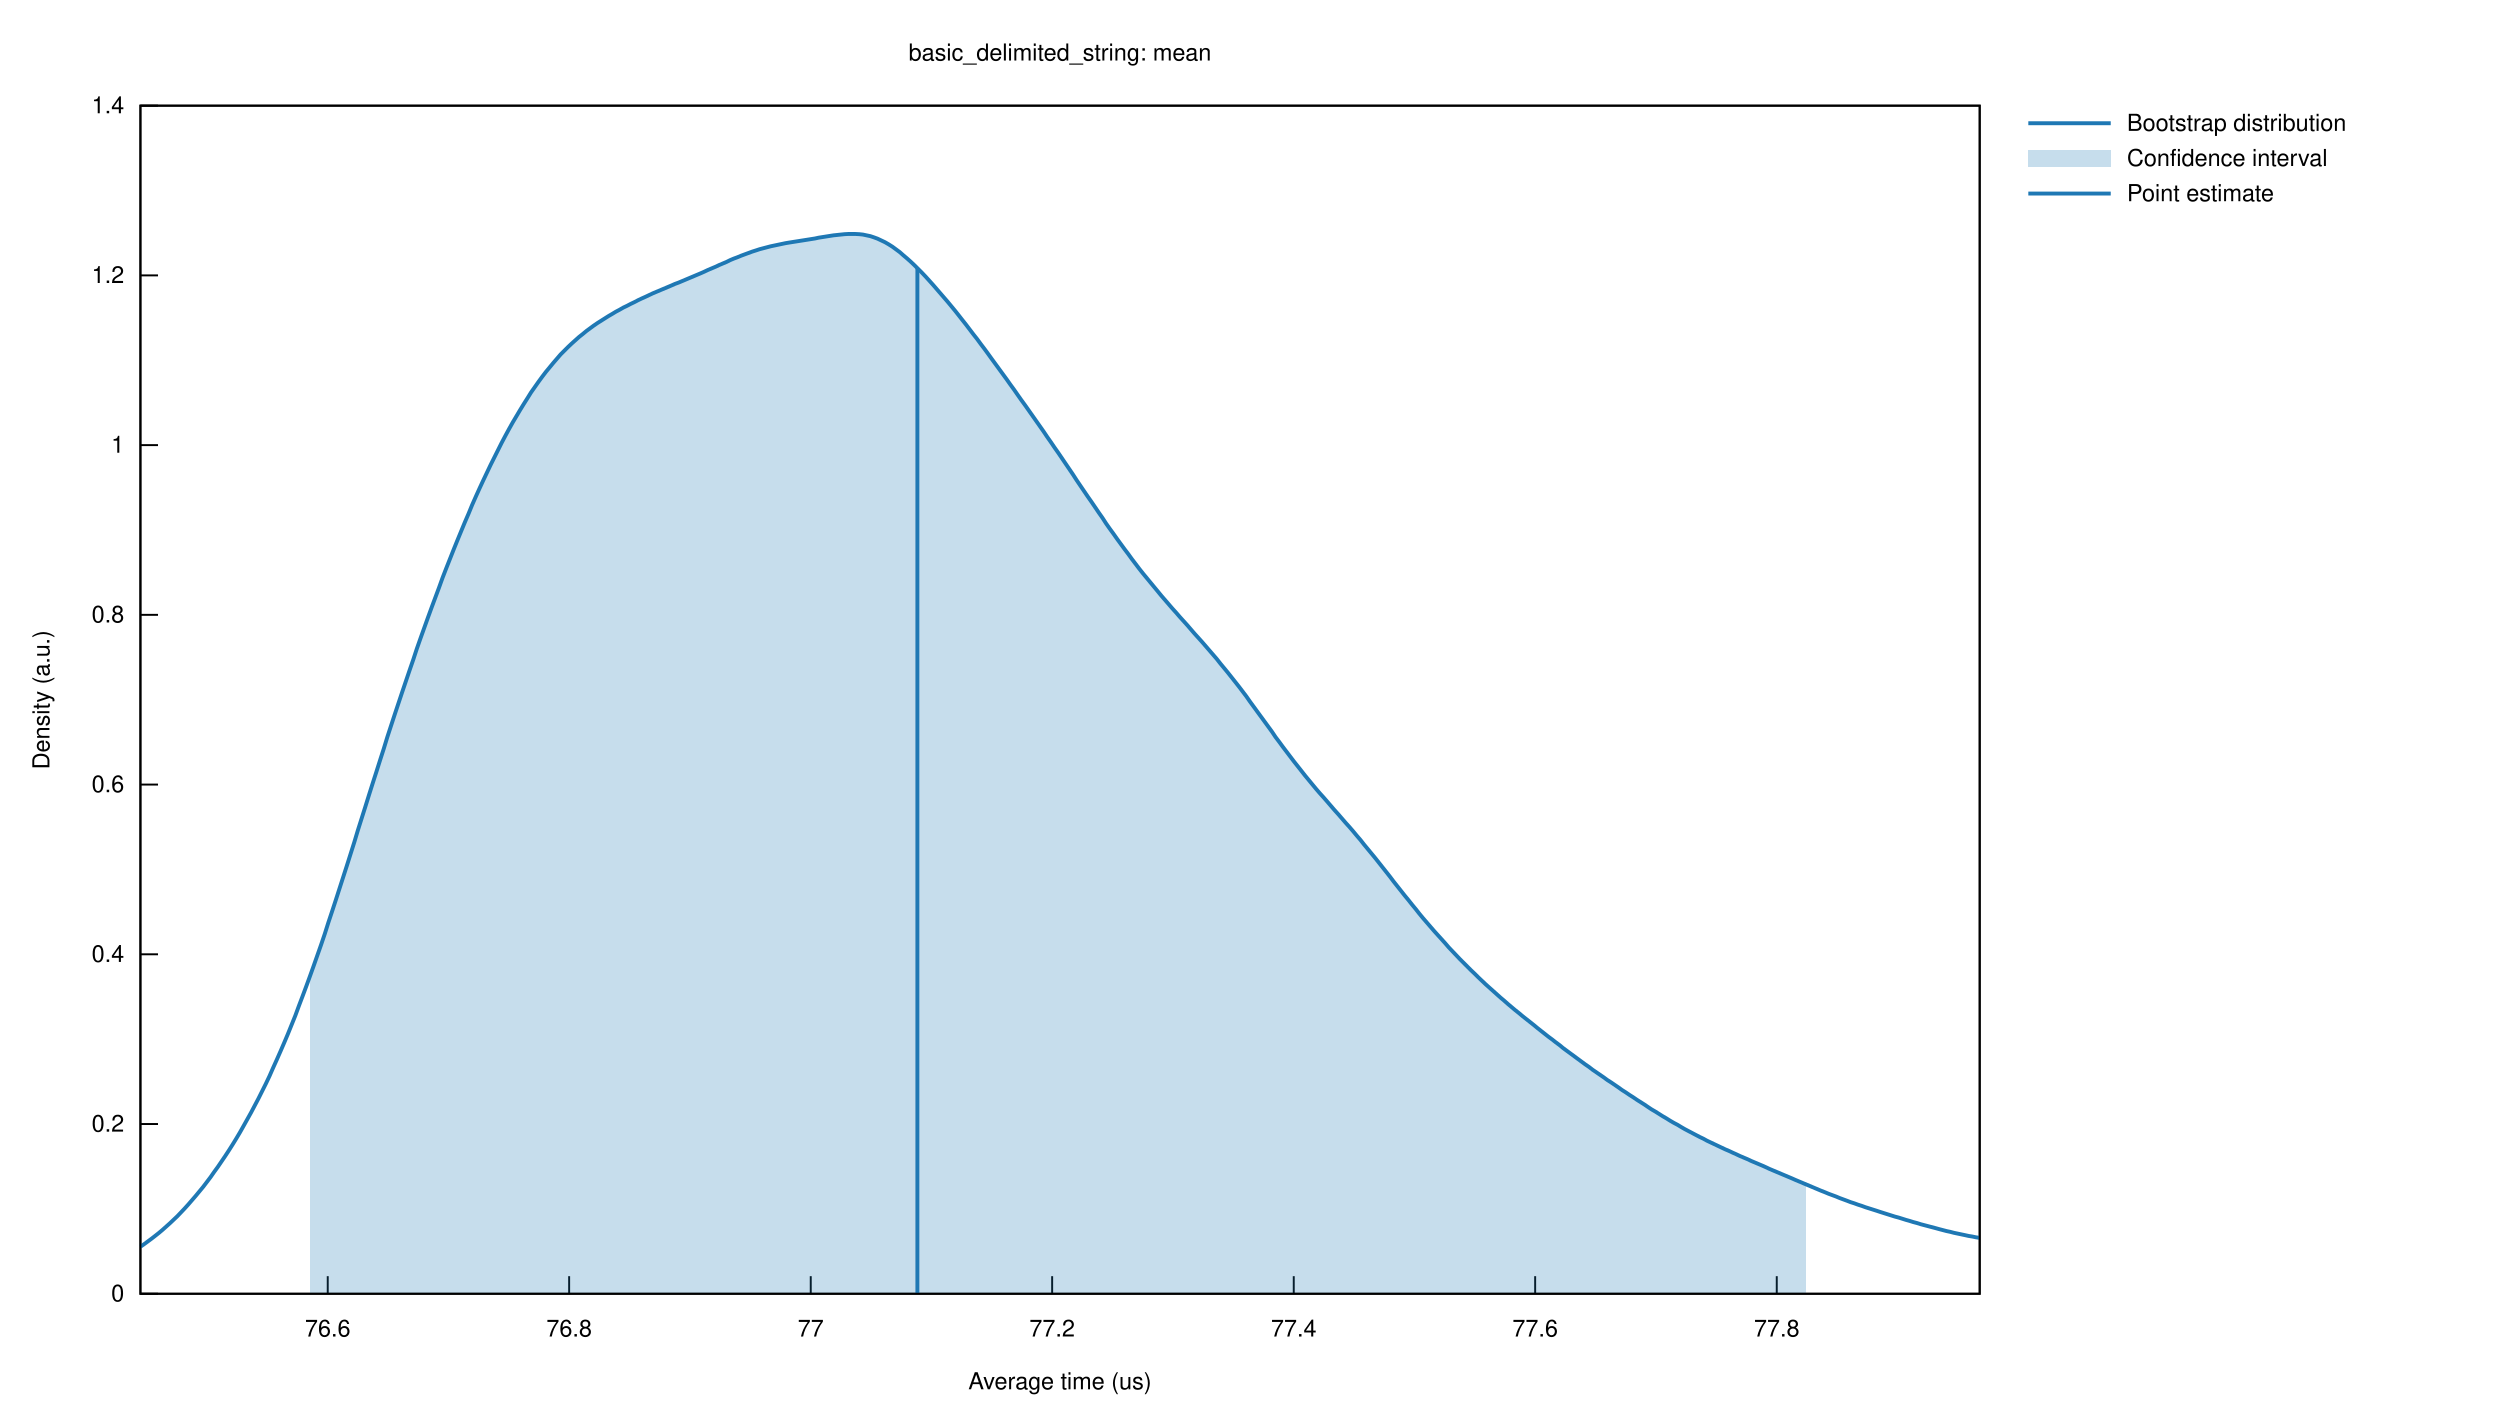
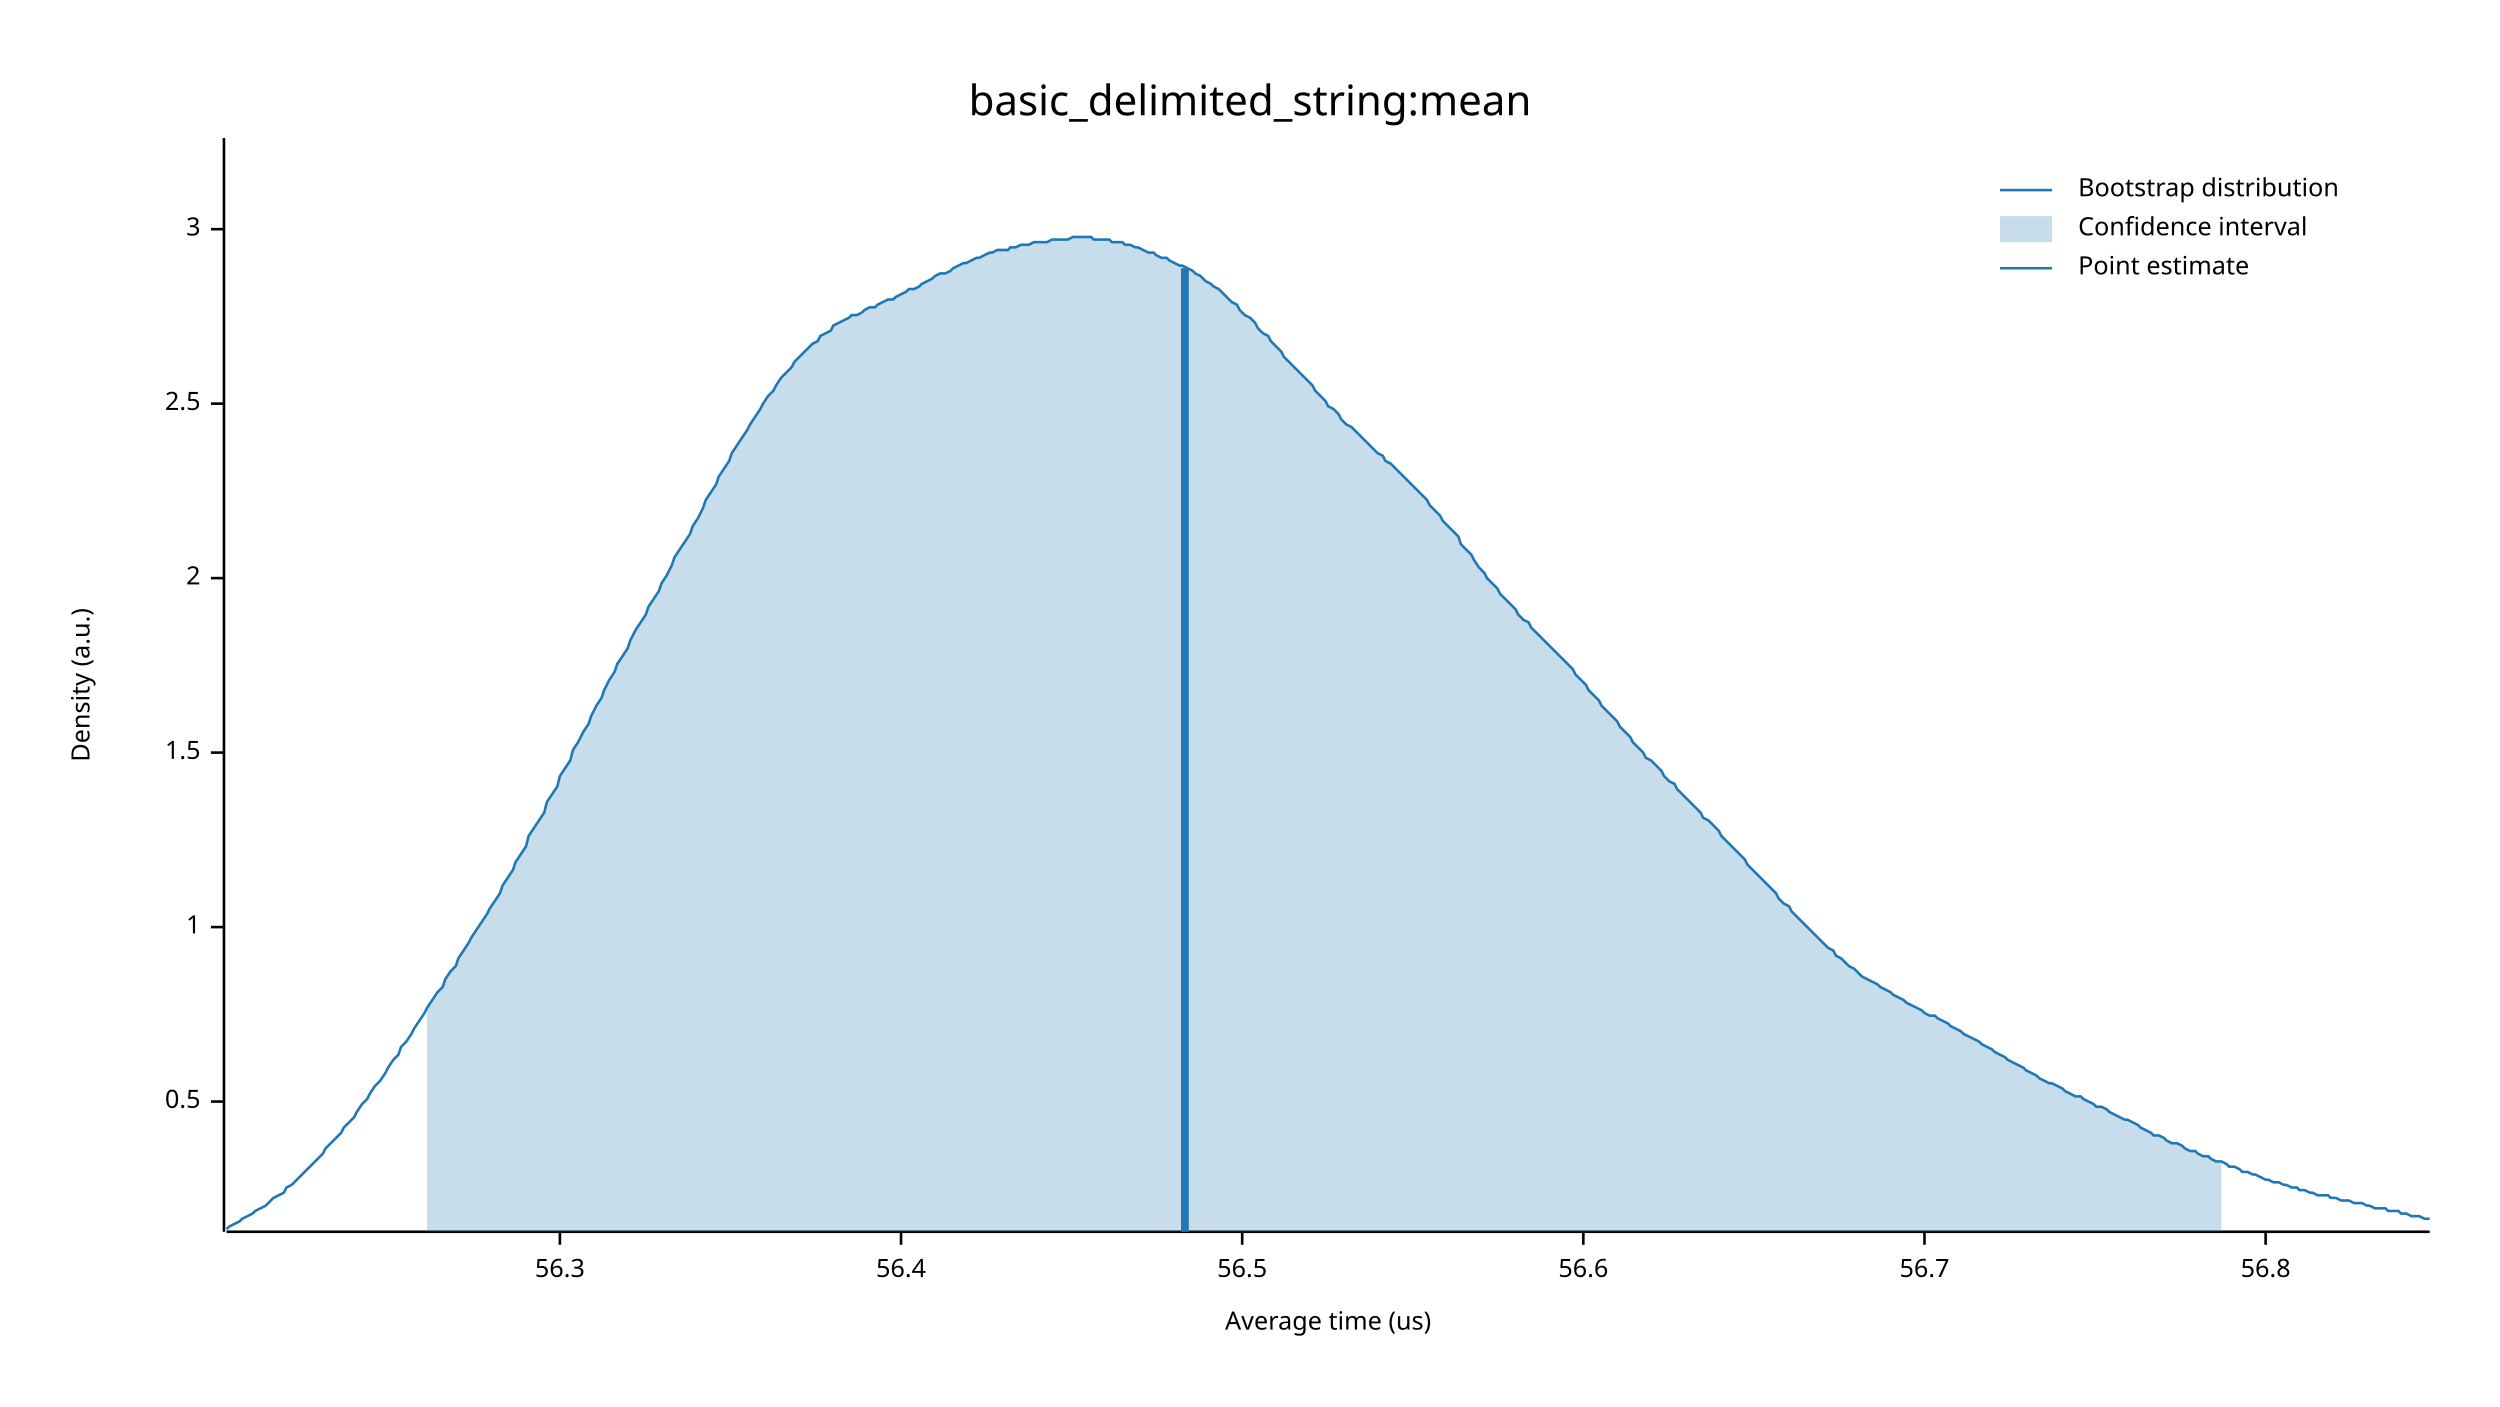
- <svg xmlns="http://www.w3.org/2000/svg" xmlns:xlink="http://www.w3.org/1999/xlink" viewBox="0 0 1280 720">
-   <g id="gnuplot_canvas">
-     <rect x="0" y="0" width="1280" height="720" fill="none" />
-     <defs>
-       <circle id="gpDot" r="0.5" stroke-width="0.5" stroke="currentColor" />
-       <path id="gpPt0" stroke-width="0.222" stroke="currentColor" d="M-1,0 h2 M0,-1 v2" />
-       <path id="gpPt1" stroke-width="0.222" stroke="currentColor" d="M-1,-1 L1,1 M1,-1 L-1,1" />
-       <path id="gpPt2" stroke-width="0.222" stroke="currentColor" d="M-1,0 L1,0 M0,-1 L0,1 M-1,-1 L1,1 M-1,1 L1,-1" />
-       <rect id="gpPt3" stroke-width="0.222" stroke="currentColor" x="-1" y="-1" width="2" height="2" />
-       <rect id="gpPt4" stroke-width="0.222" stroke="currentColor" fill="currentColor" x="-1" y="-1" width="2" height="2" />
-       <circle id="gpPt5" stroke-width="0.222" stroke="currentColor" cx="0" cy="0" r="1" />
-       <use xlink:href="#gpPt5" id="gpPt6" fill="currentColor" stroke="none" />
-       <path id="gpPt7" stroke-width="0.222" stroke="currentColor" d="M0,-1.33 L-1.33,0.67 L1.33,0.67 z" />
-       <use xlink:href="#gpPt7" id="gpPt8" fill="currentColor" stroke="none" />
-       <use xlink:href="#gpPt7" id="gpPt9" stroke="currentColor" transform="rotate(180)" />
-       <use xlink:href="#gpPt9" id="gpPt10" fill="currentColor" stroke="none" />
-       <use xlink:href="#gpPt3" id="gpPt11" stroke="currentColor" transform="rotate(45)" />
-       <use xlink:href="#gpPt11" id="gpPt12" fill="currentColor" stroke="none" />
-       <path id="gpPt13" stroke-width="0.222" stroke="currentColor" d="M0,1.330 L1.265,0.411 L0.782,-1.067 L-0.782,-1.076 L-1.265,0.411 z" />
-       <use xlink:href="#gpPt13" id="gpPt14" fill="currentColor" stroke="none" />
-       <filter id="textbox" filterUnits="objectBoundingBox" x="0" y="0" height="1" width="1">
-         <feFlood flood-color="white" flood-opacity="1" result="bgnd" />
-         <feComposite in="SourceGraphic" in2="bgnd" operator="atop" />
-       </filter>
-       <filter id="greybox" filterUnits="objectBoundingBox" x="0" y="0" height="1" width="1">
-         <feFlood flood-color="lightgrey" flood-opacity="1" result="grey" />
-         <feComposite in="SourceGraphic" in2="grey" operator="atop" />
-       </filter>
-     </defs>
-     <g fill="none" color="white" stroke="currentColor" stroke-width="1.00" stroke-linecap="butt" stroke-linejoin="miter">
- </g>
-     <g fill="none" color="black" stroke="currentColor" stroke-width="1.00" stroke-linecap="butt" stroke-linejoin="miter">
-       <path stroke="black" d="M71.9,662.4 L80.9,662.4  " />
-       <g transform="translate(63.6,666.3)" stroke="none" fill="black" font-family="Helvetica" font-size="12.00" text-anchor="end">
-         <text>
-           <tspan font-family="Helvetica"> 0</tspan>
-         </text>
-       </g>
-     </g>
-     <g fill="none" color="black" stroke="currentColor" stroke-width="1.00" stroke-linecap="butt" stroke-linejoin="miter">
-       <path stroke="black" d="M71.9,575.5 L80.9,575.5  " />
-       <g transform="translate(63.6,579.4)" stroke="none" fill="black" font-family="Helvetica" font-size="12.00" text-anchor="end">
-         <text>
-           <tspan font-family="Helvetica"> 0.2</tspan>
-         </text>
-       </g>
-     </g>
-     <g fill="none" color="black" stroke="currentColor" stroke-width="1.00" stroke-linecap="butt" stroke-linejoin="miter">
-       <path stroke="black" d="M71.9,488.6 L80.9,488.6  " />
-       <g transform="translate(63.6,492.5)" stroke="none" fill="black" font-family="Helvetica" font-size="12.00" text-anchor="end">
-         <text>
-           <tspan font-family="Helvetica"> 0.4</tspan>
-         </text>
-       </g>
-     </g>
-     <g fill="none" color="black" stroke="currentColor" stroke-width="1.00" stroke-linecap="butt" stroke-linejoin="miter">
-       <path stroke="black" d="M71.9,401.7 L80.9,401.7  " />
-       <g transform="translate(63.6,405.6)" stroke="none" fill="black" font-family="Helvetica" font-size="12.00" text-anchor="end">
-         <text>
-           <tspan font-family="Helvetica"> 0.6</tspan>
-         </text>
-       </g>
-     </g>
-     <g fill="none" color="black" stroke="currentColor" stroke-width="1.00" stroke-linecap="butt" stroke-linejoin="miter">
-       <path stroke="black" d="M71.9,314.8 L80.9,314.8  " />
-       <g transform="translate(63.6,318.7)" stroke="none" fill="black" font-family="Helvetica" font-size="12.00" text-anchor="end">
-         <text>
-           <tspan font-family="Helvetica"> 0.8</tspan>
-         </text>
-       </g>
-     </g>
-     <g fill="none" color="black" stroke="currentColor" stroke-width="1.00" stroke-linecap="butt" stroke-linejoin="miter">
-       <path stroke="black" d="M71.9,227.9 L80.9,227.9  " />
-       <g transform="translate(63.6,231.8)" stroke="none" fill="black" font-family="Helvetica" font-size="12.00" text-anchor="end">
-         <text>
-           <tspan font-family="Helvetica"> 1</tspan>
-         </text>
-       </g>
-     </g>
-     <g fill="none" color="black" stroke="currentColor" stroke-width="1.00" stroke-linecap="butt" stroke-linejoin="miter">
-       <path stroke="black" d="M71.9,141.0 L80.9,141.0  " />
-       <g transform="translate(63.6,144.9)" stroke="none" fill="black" font-family="Helvetica" font-size="12.00" text-anchor="end">
-         <text>
-           <tspan font-family="Helvetica"> 1.2</tspan>
-         </text>
-       </g>
-     </g>
-     <g fill="none" color="black" stroke="currentColor" stroke-width="1.00" stroke-linecap="butt" stroke-linejoin="miter">
-       <path stroke="black" d="M71.9,54.1 L80.9,54.1  " />
-       <g transform="translate(63.6,58.0)" stroke="none" fill="black" font-family="Helvetica" font-size="12.00" text-anchor="end">
-         <text>
-           <tspan font-family="Helvetica"> 1.4</tspan>
-         </text>
-       </g>
-     </g>
-     <g fill="none" color="black" stroke="currentColor" stroke-width="1.00" stroke-linecap="butt" stroke-linejoin="miter">
-       <path stroke="black" d="M167.8,662.4 L167.8,653.4  " />
-       <g transform="translate(167.8,684.3)" stroke="none" fill="black" font-family="Helvetica" font-size="12.00" text-anchor="middle">
-         <text>
-           <tspan font-family="Helvetica"> 76.6</tspan>
-         </text>
-       </g>
-     </g>
-     <g fill="none" color="black" stroke="currentColor" stroke-width="1.00" stroke-linecap="butt" stroke-linejoin="miter">
-       <path stroke="black" d="M291.4,662.4 L291.4,653.4  " />
-       <g transform="translate(291.4,684.3)" stroke="none" fill="black" font-family="Helvetica" font-size="12.00" text-anchor="middle">
-         <text>
-           <tspan font-family="Helvetica"> 76.8</tspan>
-         </text>
-       </g>
-     </g>
-     <g fill="none" color="black" stroke="currentColor" stroke-width="1.00" stroke-linecap="butt" stroke-linejoin="miter">
-       <path stroke="black" d="M415.1,662.4 L415.1,653.4  " />
-       <g transform="translate(415.1,684.3)" stroke="none" fill="black" font-family="Helvetica" font-size="12.00" text-anchor="middle">
-         <text>
-           <tspan font-family="Helvetica"> 77</tspan>
-         </text>
-       </g>
-     </g>
-     <g fill="none" color="black" stroke="currentColor" stroke-width="1.00" stroke-linecap="butt" stroke-linejoin="miter">
-       <path stroke="black" d="M538.7,662.4 L538.7,653.4  " />
-       <g transform="translate(538.7,684.3)" stroke="none" fill="black" font-family="Helvetica" font-size="12.00" text-anchor="middle">
-         <text>
-           <tspan font-family="Helvetica"> 77.2</tspan>
-         </text>
-       </g>
-     </g>
-     <g fill="none" color="black" stroke="currentColor" stroke-width="1.00" stroke-linecap="butt" stroke-linejoin="miter">
-       <path stroke="black" d="M662.4,662.4 L662.4,653.4  " />
-       <g transform="translate(662.4,684.3)" stroke="none" fill="black" font-family="Helvetica" font-size="12.00" text-anchor="middle">
-         <text>
-           <tspan font-family="Helvetica"> 77.4</tspan>
-         </text>
-       </g>
-     </g>
-     <g fill="none" color="black" stroke="currentColor" stroke-width="1.00" stroke-linecap="butt" stroke-linejoin="miter">
-       <path stroke="black" d="M786.0,662.4 L786.0,653.4  " />
-       <g transform="translate(786.0,684.3)" stroke="none" fill="black" font-family="Helvetica" font-size="12.00" text-anchor="middle">
-         <text>
-           <tspan font-family="Helvetica"> 77.6</tspan>
-         </text>
-       </g>
-     </g>
-     <g fill="none" color="black" stroke="currentColor" stroke-width="1.00" stroke-linecap="butt" stroke-linejoin="miter">
-       <path stroke="black" d="M909.7,662.4 L909.7,653.4  " />
-       <g transform="translate(909.7,684.3)" stroke="none" fill="black" font-family="Helvetica" font-size="12.00" text-anchor="middle">
-         <text>
-           <tspan font-family="Helvetica"> 77.8</tspan>
-         </text>
-       </g>
-     </g>
-     <g fill="none" color="black" stroke="currentColor" stroke-width="1.00" stroke-linecap="butt" stroke-linejoin="miter">
- </g>
-     <g fill="none" color="black" stroke="currentColor" stroke-width="1.00" stroke-linecap="butt" stroke-linejoin="miter">
-       <path stroke="black" d="M71.9,54.1 L71.9,662.4 L1013.6,662.4 L1013.6,54.1 L71.9,54.1 Z  " />
-     </g>
-     <g fill="none" color="black" stroke="currentColor" stroke-width="1.00" stroke-linecap="butt" stroke-linejoin="miter">
-       <g transform="translate(25.3,358.3) rotate(270)" stroke="none" fill="black" font-family="Helvetica" font-size="12.00" text-anchor="middle">
-         <text>
-           <tspan font-family="Helvetica">Density (a.u.)</tspan>
-         </text>
-       </g>
-     </g>
-     <g fill="none" color="black" stroke="currentColor" stroke-width="1.00" stroke-linecap="butt" stroke-linejoin="miter">
-       <g transform="translate(542.7,711.3)" stroke="none" fill="black" font-family="Helvetica" font-size="12.00" text-anchor="middle">
-         <text>
-           <tspan font-family="Helvetica">Average time (us)</tspan>
-         </text>
-       </g>
-     </g>
-     <g fill="none" color="black" stroke="currentColor" stroke-width="1.00" stroke-linecap="butt" stroke-linejoin="miter">
-       <g transform="translate(542.7,31.0)" stroke="none" fill="black" font-family="Helvetica" font-size="12.00" text-anchor="middle">
-         <text>
-           <tspan font-family="Helvetica">basic_delimited_string: mean</tspan>
-         </text>
-       </g>
-     </g>
-     <g fill="none" color="black" stroke="currentColor" stroke-width="1.00" stroke-linecap="butt" stroke-linejoin="miter">
- </g>
-     <g id="gnuplot_plot_1">
-       <g fill="none" color="white" stroke="currentColor" stroke-width="2.00" stroke-linecap="butt" stroke-linejoin="miter">
- </g>
-       <g fill="none" color="black" stroke="currentColor" stroke-width="2.00" stroke-linecap="butt" stroke-linejoin="miter">
-         <g transform="translate(1089.0,67.0)" stroke="none" fill="black" font-family="Helvetica" font-size="12.00" text-anchor="start">
-           <text>
-             <tspan font-family="Helvetica">Bootstrap distribution</tspan>
-           </text>
-         </g>
-       </g>
-       <g fill="none" color="black" stroke="currentColor" stroke-width="2.00" stroke-linecap="butt" stroke-linejoin="miter">
-         <path stroke="rgb( 31, 120, 180)" d="M1038.5,63.1 L1080.7,63.1 M71.9,638.3 L73.8,637.0 L75.7,635.6 L77.6,634.2 L79.4,632.8 L81.3,631.3   L83.2,629.7 L85.1,628.0 L87.0,626.3 L88.9,624.5 L90.8,622.7 L92.7,620.7 L94.5,618.8 L96.4,616.7   L98.3,614.5 L100.2,612.3 L102.1,610.0 L104.0,607.7 L105.9,605.2 L107.8,602.7 L109.6,600.1 L111.5,597.5   L113.4,594.7 L115.3,591.9 L117.2,589.0 L119.1,586.0 L121.0,582.9 L122.9,579.7 L124.7,576.5 L126.6,573.1   L128.5,569.7 L130.4,566.1 L132.3,562.5 L134.2,558.7 L136.1,554.9 L138.0,550.9 L139.8,546.8 L141.7,542.6   L143.6,538.3 L145.5,533.9 L147.4,529.4 L149.3,524.7 L151.2,520.0 L153.0,515.1 L154.9,510.1 L156.8,505.0   L158.7,499.8 L160.6,494.5 L162.5,489.1 L164.4,483.7 L166.3,478.1 L168.1,472.4 L170.0,466.7 L171.9,460.9   L173.8,455.0 L175.7,449.1 L177.6,443.2 L179.5,437.2 L181.4,431.2 L183.2,425.2 L185.1,419.2 L187.0,413.2   L188.9,407.1 L190.8,401.1 L192.7,395.2 L194.6,389.2 L196.5,383.3 L198.3,377.4 L200.2,371.6 L202.1,365.8   L204.0,360.1 L205.9,354.4 L207.8,348.8 L209.7,343.2 L211.6,337.7 L213.4,332.2 L215.3,326.8 L217.2,321.5   L219.1,316.2 L221.0,311.0 L222.9,305.9 L224.8,300.8 L226.6,295.8 L228.5,290.9 L230.4,286.1 L232.3,281.3   L234.2,276.6 L236.1,272.0 L238.0,267.4 L239.9,263.0 L241.7,258.6 L243.6,254.3 L245.5,250.1 L247.4,246.0   L249.3,242.0 L251.2,238.0 L253.1,234.2 L255.0,230.4 L256.8,226.8 L258.7,223.2 L260.6,219.7 L262.5,216.3   L264.4,213.1 L266.3,209.9 L268.2,206.8 L270.1,203.8 L271.9,200.9 L273.8,198.2 L275.7,195.5 L277.6,192.9   L279.5,190.4 L281.4,188.1 L283.3,185.8 L285.2,183.6 L287.0,181.5 L288.9,179.6 L290.8,177.7 L292.7,175.9   L294.6,174.2 L296.5,172.5 L298.4,171.0 L300.2,169.5 L302.1,168.1 L304.0,166.7 L305.9,165.4 L307.8,164.2   L309.7,163.0 L311.6,161.8 L313.5,160.7 L315.3,159.6 L317.2,158.6 L319.1,157.5 L321.0,156.6 L322.9,155.6   L324.8,154.7 L326.7,153.7 L328.6,152.8 L330.4,152.0 L332.3,151.1 L334.2,150.2 L336.1,149.4 L338.0,148.6   L339.9,147.8 L341.8,147.0 L343.7,146.2 L345.5,145.4 L347.4,144.7 L349.3,143.9 L351.2,143.1 L353.1,142.3   L355.0,141.5 L356.9,140.7 L358.8,139.9 L360.6,139.1 L362.5,138.2 L364.4,137.4 L366.3,136.6 L368.2,135.7   L370.1,134.9 L372.0,134.1 L373.8,133.2 L375.7,132.4 L377.6,131.7 L379.5,130.9 L381.4,130.2 L383.3,129.5   L385.2,128.8 L387.1,128.2 L388.9,127.6 L390.8,127.1 L392.7,126.6 L394.6,126.1 L396.5,125.7 L398.4,125.3   L400.3,124.9 L402.2,124.5 L404.0,124.2 L405.9,123.9 L407.8,123.6 L409.7,123.3 L411.6,123.0 L413.5,122.7   L415.4,122.4 L417.3,122.1 L419.1,121.7 L421.0,121.4 L422.9,121.1 L424.8,120.8 L426.7,120.5 L428.6,120.3   L430.5,120.1 L432.4,119.9 L434.2,119.8 L436.1,119.8 L438.0,119.8 L439.9,119.9 L441.8,120.1 L443.7,120.5   L445.6,120.9 L447.4,121.5 L449.3,122.2 L451.2,123.1 L453.1,124.0 L455.0,125.1 L456.9,126.3 L458.8,127.7   L460.7,129.1 L462.5,130.7 L464.4,132.3 L466.3,134.0 L468.2,135.8 L470.1,137.7 L472.0,139.6 L473.9,141.6   L475.8,143.7 L477.6,145.7 L479.5,147.9 L481.4,150.1 L483.3,152.3 L485.2,154.5 L487.1,156.8 L489.0,159.1   L490.9,161.5 L492.7,163.8 L494.6,166.2 L496.5,168.7 L498.4,171.2 L500.3,173.6 L502.2,176.2 L504.1,178.7   L506.0,181.3 L507.8,183.8 L509.7,186.4 L511.6,189.0 L513.5,191.6 L515.4,194.2 L517.3,196.9 L519.2,199.5   L521.0,202.1 L522.9,204.8 L524.8,207.4 L526.7,210.1 L528.6,212.8 L530.5,215.5 L532.4,218.2 L534.3,220.9   L536.1,223.6 L538.0,226.3 L539.9,229.1 L541.8,231.8 L543.7,234.6 L545.6,237.4 L547.5,240.2 L549.4,243.0   L551.2,245.8 L553.1,248.6 L555.0,251.4 L556.9,254.2 L558.8,256.9 L560.7,259.7 L562.6,262.5 L564.5,265.2   L566.3,268.0 L568.2,270.7 L570.1,273.3 L572.0,276.0 L573.9,278.6 L575.8,281.2 L577.7,283.7 L579.5,286.2   L581.4,288.7 L583.3,291.2 L585.2,293.6 L587.1,295.9 L589.0,298.2 L590.9,300.5 L592.8,302.8 L594.6,305.0   L596.5,307.2 L598.4,309.4 L600.3,311.6 L602.2,313.7 L604.1,315.9 L606.0,318.0 L607.9,320.1 L609.7,322.2   L611.6,324.4 L613.5,326.5 L615.4,328.6 L617.3,330.8 L619.2,333.0 L621.1,335.2 L623.0,337.4 L624.8,339.7   L626.7,342.0 L628.6,344.3 L630.5,346.7 L632.4,349.1 L634.3,351.5 L636.2,354.0 L638.1,356.5 L639.9,359.1   L641.8,361.7 L643.7,364.3 L645.6,366.9 L647.5,369.5 L649.4,372.1 L651.3,374.7 L653.1,377.4 L655.0,379.9   L656.9,382.5 L658.8,385.0 L660.7,387.5 L662.6,390.0 L664.5,392.4 L666.4,394.8 L668.2,397.1 L670.1,399.4   L672.0,401.7 L673.9,404.0 L675.8,406.2 L677.7,408.3 L679.6,410.5 L681.5,412.7 L683.3,414.8 L685.2,416.9   L687.1,419.1 L689.0,421.3 L690.9,423.4 L692.8,425.6 L694.7,427.9 L696.6,430.1 L698.4,432.4 L700.3,434.7   L702.2,437.0 L704.1,439.3 L706.0,441.7 L707.9,444.1 L709.8,446.5 L711.7,448.9 L713.5,451.3 L715.4,453.7   L717.3,456.1 L719.2,458.5 L721.1,460.8 L723.0,463.2 L724.9,465.5 L726.7,467.8 L728.6,470.1 L730.5,472.3   L732.4,474.5 L734.3,476.7 L736.2,478.8 L738.1,480.9 L740.0,483.0 L741.8,485.1 L743.7,487.1 L745.6,489.1   L747.5,491.1 L749.4,493.0 L751.3,494.9 L753.2,496.8 L755.1,498.6 L756.9,500.4 L758.8,502.2 L760.7,504.0   L762.6,505.7 L764.5,507.4 L766.4,509.1 L768.3,510.8 L770.2,512.4 L772.0,514.0 L773.9,515.6 L775.8,517.2   L777.7,518.7 L779.6,520.3 L781.5,521.8 L783.4,523.3 L785.3,524.8 L787.1,526.3 L789.0,527.8 L790.9,529.3   L792.8,530.8 L794.7,532.2 L796.6,533.7 L798.5,535.1 L800.3,536.6 L802.2,538.0 L804.1,539.4 L806.0,540.8   L807.9,542.2 L809.8,543.6 L811.7,545.0 L813.6,546.3 L815.4,547.7 L817.3,549.0 L819.2,550.3 L821.1,551.6   L823.0,553.0 L824.9,554.2 L826.8,555.5 L828.7,556.8 L830.5,558.1 L832.4,559.3 L834.3,560.6 L836.2,561.8   L838.1,563.1 L840.0,564.3 L841.9,565.5 L843.8,566.8 L845.6,568.0 L847.5,569.1 L849.4,570.3 L851.3,571.5   L853.2,572.6 L855.1,573.8 L857.0,574.9 L858.9,575.9 L860.7,577.0 L862.6,578.1 L864.5,579.1 L866.4,580.1   L868.3,581.1 L870.2,582.1 L872.1,583.0 L873.9,584.0 L875.8,584.9 L877.7,585.8 L879.6,586.7 L881.5,587.6   L883.4,588.5 L885.3,589.3 L887.2,590.2 L889.0,591.0 L890.9,591.9 L892.8,592.7 L894.7,593.5 L896.6,594.4   L898.5,595.2 L900.4,596.0 L902.3,596.8 L904.1,597.6 L906.0,598.5 L907.9,599.3 L909.8,600.1 L911.7,600.9   L913.6,601.7 L915.5,602.5 L917.4,603.3 L919.2,604.1 L921.1,604.9 L923.0,605.7 L924.9,606.5 L926.8,607.3   L928.7,608.1 L930.6,608.9 L932.5,609.7 L934.3,610.4 L936.2,611.2 L938.1,611.9 L940.0,612.6 L941.9,613.4   L943.8,614.1 L945.7,614.8 L947.5,615.5 L949.4,616.1 L951.3,616.8 L953.2,617.4 L955.1,618.1 L957.0,618.7   L958.9,619.3 L960.8,619.9 L962.6,620.5 L964.5,621.1 L966.4,621.7 L968.3,622.3 L970.2,622.9 L972.1,623.4   L974.0,624.0 L975.9,624.6 L977.7,625.1 L979.6,625.7 L981.5,626.2 L983.4,626.8 L985.3,627.3 L987.2,627.8   L989.1,628.3 L991.0,628.8 L992.8,629.3 L994.7,629.8 L996.6,630.3 L998.5,630.7 L1000.4,631.2 L1002.3,631.6   L1004.2,632.0 L1006.1,632.4 L1007.9,632.8 L1009.8,633.1 L1011.7,633.5 L1013.6,633.8  " />
-       </g>
-     </g>
-     <g id="gnuplot_plot_2">
-       <g fill="none" color="white" stroke="rgb( 31, 120, 180)" stroke-width="1.00" stroke-linecap="butt" stroke-linejoin="miter">
- </g>
-       <g fill="none" color="black" stroke="currentColor" stroke-width="1.00" stroke-linecap="butt" stroke-linejoin="miter">
-         <g transform="translate(1089.0,85.0)" stroke="none" fill="black" font-family="Helvetica" font-size="12.00" text-anchor="start">
-           <text>
-             <tspan font-family="Helvetica">Confidence interval</tspan>
-           </text>
-         </g>
-       </g>
-       <g fill="none" color="black" stroke="currentColor" stroke-width="1.00" stroke-linecap="butt" stroke-linejoin="miter">
-         <g stroke="none" shape-rendering="crispEdges">
-           <polygon fill="rgb( 31, 120, 180)" fill-opacity="0.25" points="1038.5,85.6 1080.7,85.6 1080.7,76.6 1038.5,76.6 " />
-           <polygon fill="rgb( 31, 120, 180)" fill-opacity="0.25" points="158.7,499.8 160.6,494.5 162.5,489.1 164.4,483.7 166.3,478.1 168.1,472.4 170.0,466.7 171.9,460.9 173.8,455.0 175.7,449.1 177.6,443.2 179.5,437.2 181.4,431.2 183.2,425.2 185.1,419.2 187.0,413.2 188.9,407.1 190.8,401.1 192.7,395.2 194.6,389.2 196.5,383.3 198.3,377.4 200.2,371.6 202.1,365.8 204.0,360.1 205.9,354.4 207.8,348.8 209.7,343.2 211.6,337.7 213.4,332.2 215.3,326.8 217.2,321.5 219.1,316.2 221.0,311.0 222.9,305.9 224.8,300.8 226.6,295.8 228.5,290.9 230.4,286.1 232.3,281.3 234.2,276.6 236.1,272.0 238.0,267.4 239.9,263.0 241.7,258.6 243.6,254.3 245.5,250.1 247.4,246.0 249.3,242.0 251.2,238.0 253.1,234.2 255.0,230.4 256.8,226.8 258.7,223.2 260.6,219.7 262.5,216.3 264.4,213.1 266.3,209.9 268.2,206.8 270.1,203.8 271.9,200.9 273.8,198.2 275.7,195.5 277.6,192.9 279.5,190.4 281.4,188.1 283.3,185.8 285.2,183.6 287.0,181.5 288.9,179.6 290.8,177.7 292.7,175.9 294.6,174.2 296.5,172.5 298.4,171.0 300.2,169.5 302.1,168.1 304.0,166.7 305.9,165.4 307.8,164.2 309.7,163.0 311.6,161.8 313.5,160.7 315.3,159.6 317.2,158.6 319.1,157.5 321.0,156.6 322.9,155.6 324.8,154.7 326.7,153.7 328.6,152.8 330.4,152.0 332.3,151.1 334.2,150.2 336.1,149.4 338.0,148.6 339.9,147.8 341.8,147.0 343.7,146.2 345.5,145.4 347.4,144.7 349.3,143.9 351.2,143.1 353.1,142.3 355.0,141.5 356.9,140.7 358.8,139.9 360.6,139.1 362.5,138.2 364.4,137.4 366.3,136.6 368.2,135.7 370.1,134.9 372.0,134.1 373.8,133.2 375.7,132.4 377.6,131.7 379.5,130.9 381.4,130.2 383.3,129.5 385.2,128.8 387.1,128.2 388.9,127.6 390.8,127.1 392.7,126.6 394.6,126.1 396.5,125.7 398.4,125.3 400.3,124.9 402.2,124.5 404.0,124.2 405.9,123.9 407.8,123.6 409.7,123.3 411.6,123.0 413.5,122.7 415.4,122.4 417.3,122.1 419.1,121.7 421.0,121.4 422.9,121.1 424.8,120.8 426.7,120.5 428.6,120.3 430.5,120.1 432.4,119.9 434.2,119.8 436.1,119.8 438.0,119.8 439.9,119.9 441.8,120.1 443.7,120.5 445.6,120.9 447.4,121.5 449.3,122.2 451.2,123.1 453.1,124.0 455.0,125.1 456.9,126.3 458.8,127.7 460.7,129.1 462.5,130.7 464.4,132.3 466.3,134.0 468.2,135.8 470.1,137.7 472.0,139.6 473.9,141.6 475.8,143.7 477.6,145.7 479.5,147.9 481.4,150.1 483.3,152.3 485.2,154.5 487.1,156.8 489.0,159.1 490.9,161.5 492.7,163.8 494.6,166.2 496.5,168.7 498.4,171.2 500.3,173.6 502.2,176.2 504.1,178.7 506.0,181.3 507.8,183.8 509.7,186.4 511.6,189.0 513.5,191.6 515.4,194.2 517.3,196.9 519.2,199.5 521.0,202.1 522.9,204.8 524.8,207.4 526.7,210.1 528.6,212.8 530.5,215.5 532.4,218.2 534.3,220.9 536.1,223.6 538.0,226.3 539.9,229.1 541.8,231.8 543.7,234.6 545.6,237.4 547.5,240.2 549.4,243.0 551.2,245.8 553.1,248.6 555.0,251.4 556.9,254.2 558.8,256.9 560.7,259.7 562.6,262.5 564.5,265.2 566.3,268.0 568.2,270.7 570.1,273.3 572.0,276.0 573.9,278.6 575.8,281.2 577.7,283.7 579.5,286.2 581.4,288.7 583.3,291.2 585.2,293.6 587.1,295.9 589.0,298.2 590.9,300.5 592.8,302.8 594.6,305.0 596.5,307.2 598.4,309.4 600.3,311.6 602.2,313.7 604.1,315.9 606.0,318.0 607.9,320.1 609.7,322.2 611.6,324.4 613.5,326.5 615.4,328.6 617.3,330.8 619.2,333.0 621.1,335.2 623.0,337.4 624.8,339.7 626.7,342.0 628.6,344.3 630.5,346.7 632.4,349.1 634.3,351.5 636.2,354.0 638.1,356.5 639.9,359.1 641.8,361.7 643.7,364.3 645.6,366.9 647.5,369.5 649.4,372.1 651.3,374.7 653.1,377.4 655.0,379.9 656.9,382.5 658.8,385.0 660.7,387.5 662.6,390.0 664.5,392.4 666.4,394.8 668.2,397.1 670.1,399.4 672.0,401.7 673.9,404.0 675.8,406.2 677.7,408.3 679.6,410.5 681.5,412.7 683.3,414.8 685.2,416.9 687.1,419.1 689.0,421.3 690.9,423.4 692.8,425.6 694.7,427.9 696.6,430.1 698.4,432.4 700.3,434.7 702.2,437.0 704.1,439.3 706.0,441.7 707.9,444.1 709.8,446.5 711.7,448.9 713.5,451.3 715.4,453.7 717.3,456.1 719.2,458.5 721.1,460.8 723.0,463.2 724.9,465.5 726.7,467.8 728.6,470.1 730.5,472.3 732.4,474.5 734.3,476.7 736.2,478.8 738.1,480.9 740.0,483.0 741.8,485.1 743.7,487.1 745.6,489.1 747.5,491.1 749.4,493.0 751.3,494.9 753.2,496.8 755.1,498.6 756.9,500.4 758.8,502.2 760.7,504.0 762.6,505.7 764.5,507.4 766.4,509.1 768.3,510.8 770.2,512.4 772.0,514.0 773.9,515.6 775.8,517.2 777.7,518.7 779.6,520.3 781.5,521.8 783.4,523.3 785.3,524.8 787.1,526.3 789.0,527.8 790.9,529.3 792.8,530.8 794.7,532.2 796.6,533.7 798.5,535.1 800.3,536.6 802.2,538.0 804.1,539.4 806.0,540.8 807.9,542.2 809.8,543.6 811.7,545.0 813.6,546.3 815.4,547.7 817.3,549.0 819.2,550.3 821.1,551.6 823.0,553.0 824.9,554.2 826.8,555.5 828.7,556.8 830.5,558.1 832.4,559.3 834.3,560.6 836.2,561.8 838.1,563.1 840.0,564.3 841.9,565.5 843.8,566.8 845.6,568.0 847.5,569.1 849.4,570.3 851.3,571.5 853.2,572.6 855.1,573.8 857.0,574.9 858.9,575.9 860.7,577.0 862.6,578.1 864.5,579.1 866.4,580.1 868.3,581.1 870.2,582.1 872.1,583.0 873.9,584.0 875.8,584.9 877.7,585.8 879.6,586.7 881.5,587.6 883.4,588.5 885.3,589.3 887.2,590.2 889.0,591.0 890.9,591.9 892.8,592.7 894.7,593.5 896.6,594.4 898.5,595.2 900.4,596.0 902.3,596.8 904.1,597.6 906.0,598.5 907.9,599.3 909.8,600.1 911.7,600.9 913.6,601.7 915.5,602.5 917.4,603.3 919.2,604.1 921.1,604.9 923.0,605.7 924.9,606.5 924.9,662.4 923.0,662.4 921.1,662.4 919.2,662.4 917.4,662.4 915.5,662.4 913.6,662.4 911.7,662.4 909.8,662.4 907.9,662.4 906.0,662.4 904.1,662.4 902.3,662.4 900.4,662.4 898.5,662.4 896.6,662.4 894.7,662.4 892.8,662.4 890.9,662.4 889.0,662.4 887.2,662.4 885.3,662.4 883.4,662.4 881.5,662.4 879.6,662.4 877.7,662.4 875.8,662.4 873.9,662.4 872.1,662.4 870.2,662.4 868.3,662.4 866.4,662.4 864.5,662.4 862.6,662.4 860.7,662.4 858.9,662.4 857.0,662.4 855.1,662.4 853.2,662.4 851.3,662.4 849.4,662.4 847.5,662.4 845.6,662.4 843.8,662.4 841.9,662.4 840.0,662.4 838.1,662.4 836.2,662.4 834.3,662.4 832.4,662.4 830.5,662.4 828.7,662.4 826.8,662.4 824.9,662.4 823.0,662.4 821.1,662.4 819.2,662.4 817.3,662.4 815.4,662.4 813.6,662.4 811.7,662.4 809.8,662.4 807.9,662.4 806.0,662.4 804.1,662.4 802.2,662.4 800.3,662.4 798.5,662.4 796.6,662.4 794.7,662.4 792.8,662.4 790.9,662.4 789.0,662.4 787.1,662.4 785.3,662.4 783.4,662.4 781.5,662.4 779.6,662.4 777.7,662.4 775.8,662.4 773.9,662.4 772.0,662.4 770.2,662.4 768.3,662.4 766.4,662.4 764.5,662.4 762.6,662.4 760.7,662.4 758.8,662.4 756.9,662.4 755.1,662.4 753.2,662.4 751.3,662.4 749.4,662.4 747.5,662.4 745.6,662.4 743.7,662.4 741.8,662.4 740.0,662.4 738.1,662.4 736.2,662.4 734.3,662.4 732.4,662.4 730.5,662.4 728.6,662.4 726.7,662.4 724.9,662.4 723.0,662.4 721.1,662.4 719.2,662.4 717.3,662.4 715.4,662.4 713.5,662.4 711.7,662.4 709.8,662.4 707.9,662.4 706.0,662.4 704.1,662.4 702.2,662.4 700.3,662.4 698.4,662.4 696.6,662.4 694.7,662.4 692.8,662.4 690.9,662.4 689.0,662.4 687.1,662.4 685.2,662.4 683.3,662.4 681.5,662.4 679.6,662.4 677.7,662.4 675.8,662.4 673.9,662.4 672.0,662.4 670.1,662.4 668.2,662.4 666.4,662.4 664.5,662.4 662.6,662.4 660.7,662.4 658.8,662.4 656.9,662.4 655.0,662.4 653.1,662.4 651.3,662.4 649.4,662.4 647.5,662.4 645.6,662.4 643.7,662.4 641.8,662.4 639.9,662.4 638.1,662.4 636.2,662.4 634.3,662.4 632.4,662.4 630.5,662.4 628.6,662.4 626.7,662.4 624.8,662.4 623.0,662.4 621.1,662.4 619.2,662.4 617.3,662.4 615.4,662.4 613.5,662.4 611.6,662.4 609.7,662.4 607.9,662.4 606.0,662.4 604.1,662.4 602.2,662.4 600.3,662.4 598.4,662.4 596.5,662.4 594.6,662.4 592.8,662.4 590.9,662.4 589.0,662.4 587.1,662.4 585.2,662.4 583.3,662.4 581.4,662.4 579.5,662.4 577.7,662.4 575.8,662.4 573.9,662.4 572.0,662.4 570.1,662.4 568.2,662.4 566.3,662.4 564.5,662.4 562.6,662.4 560.7,662.4 558.8,662.4 556.9,662.4 555.0,662.4 553.1,662.4 551.2,662.4 549.4,662.4 547.5,662.4 545.6,662.4 543.7,662.4 541.8,662.4 539.9,662.4 538.0,662.4 536.1,662.4 534.3,662.4 532.4,662.4 530.5,662.4 528.6,662.4 526.7,662.4 524.8,662.4 522.9,662.4 521.0,662.4 519.2,662.4 517.3,662.4 515.4,662.4 513.5,662.4 511.6,662.4 509.7,662.4 507.8,662.4 506.0,662.4 504.1,662.4 502.2,662.4 500.3,662.4 498.4,662.4 496.5,662.4 494.6,662.4 492.7,662.4 490.9,662.4 489.0,662.4 487.1,662.4 485.2,662.4 483.3,662.4 481.4,662.4 479.5,662.4 477.6,662.4 475.8,662.4 473.9,662.4 472.0,662.4 470.1,662.4 468.2,662.4 466.3,662.4 464.4,662.4 462.5,662.4 460.7,662.4 458.8,662.4 456.9,662.4 455.0,662.4 453.1,662.4 451.2,662.4 449.3,662.4 447.4,662.4 445.6,662.4 443.7,662.4 441.8,662.4 439.9,662.4 438.0,662.4 436.1,662.4 434.2,662.4 432.4,662.4 430.5,662.4 428.6,662.4 426.7,662.4 424.8,662.4 422.9,662.4 421.0,662.4 419.1,662.4 417.3,662.4 415.4,662.4 413.5,662.4 411.6,662.4 409.7,662.4 407.8,662.4 405.9,662.4 404.0,662.4 402.2,662.4 400.3,662.4 398.4,662.4 396.5,662.4 394.6,662.4 392.7,662.4 390.8,662.4 388.9,662.4 387.1,662.4 385.2,662.4 383.3,662.4 381.4,662.4 379.5,662.4 377.6,662.4 375.7,662.4 373.8,662.4 372.0,662.4 370.1,662.4 368.2,662.4 366.3,662.4 364.4,662.4 362.5,662.4 360.6,662.4 358.8,662.4 356.9,662.4 355.0,662.4 353.1,662.4 351.2,662.4 349.3,662.4 347.4,662.4 345.5,662.4 343.7,662.4 341.8,662.4 339.9,662.4 338.0,662.4 336.1,662.4 334.2,662.4 332.3,662.4 330.4,662.4 328.6,662.4 326.7,662.4 324.8,662.4 322.9,662.4 321.0,662.4 319.1,662.4 317.2,662.4 315.3,662.4 313.5,662.4 311.6,662.4 309.7,662.4 307.8,662.4 305.9,662.4 304.0,662.4 302.1,662.4 300.2,662.4 298.4,662.4 296.5,662.4 294.6,662.4 292.7,662.4 290.8,662.4 288.9,662.4 287.0,662.4 285.2,662.4 283.3,662.4 281.4,662.4 279.5,662.4 277.6,662.4 275.7,662.4 273.8,662.4 271.9,662.4 270.1,662.4 268.2,662.4 266.3,662.4 264.4,662.4 262.5,662.4 260.6,662.4 258.7,662.4 256.8,662.4 255.0,662.4 253.1,662.4 251.2,662.4 249.3,662.4 247.4,662.4 245.5,662.4 243.6,662.4 241.7,662.4 239.9,662.4 238.0,662.4 236.1,662.4 234.2,662.4 232.3,662.4 230.4,662.4 228.5,662.4 226.6,662.4 224.8,662.4 222.9,662.4 221.0,662.4 219.1,662.4 217.2,662.4 215.3,662.4 213.4,662.4 211.6,662.4 209.7,662.4 207.8,662.4 205.9,662.4 204.0,662.4 202.1,662.4 200.2,662.4 198.3,662.4 196.5,662.4 194.6,662.4 192.7,662.4 190.8,662.4 188.9,662.4 187.0,662.4 185.1,662.4 183.2,662.4 181.4,662.4 179.5,662.4 177.6,662.4 175.7,662.4 173.8,662.4 171.9,662.4 170.0,662.4 168.1,662.4 166.3,662.4 164.4,662.4 162.5,662.4 160.6,662.4 158.7,662.4 " />
-         </g>
-       </g>
-     </g>
-     <g id="gnuplot_plot_3">
-       <g fill="none" color="white" stroke="rgb( 31, 120, 180)" stroke-width="2.00" stroke-linecap="butt" stroke-linejoin="miter">
- </g>
-       <g fill="none" color="black" stroke="currentColor" stroke-width="2.00" stroke-linecap="butt" stroke-linejoin="miter">
-         <g transform="translate(1089.0,103.0)" stroke="none" fill="black" font-family="Helvetica" font-size="12.00" text-anchor="start">
-           <text>
-             <tspan font-family="Helvetica">Point estimate</tspan>
-           </text>
-         </g>
-       </g>
-       <g fill="none" color="black" stroke="currentColor" stroke-width="2.00" stroke-linecap="butt" stroke-linejoin="miter">
-         <path stroke="rgb( 31, 120, 180)" d="M1038.5,99.1 L1080.7,99.1 M469.7,662.4 L469.7,137.3  " />
-       </g>
-     </g>
-     <g fill="none" color="black" stroke="currentColor" stroke-width="2.00" stroke-linecap="butt" stroke-linejoin="miter">
- </g>
-     <g fill="none" color="black" stroke="black" stroke-width="1.00" stroke-linecap="butt" stroke-linejoin="miter">
- </g>
-     <g fill="none" color="black" stroke="currentColor" stroke-width="1.00" stroke-linecap="butt" stroke-linejoin="miter">
-       <path stroke="black" d="M71.9,54.1 L71.9,662.4 L1013.6,662.4 L1013.6,54.1 L71.9,54.1 Z  " />
-     </g>
-     <g fill="none" color="black" stroke="currentColor" stroke-width="1.00" stroke-linecap="butt" stroke-linejoin="miter">
- </g>
-   </g>
+ <svg xmlns="http://www.w3.org/2000/svg" width="960" height="540">
+   <text x="480" y="32" dy="0.76em" text-anchor="middle" font-family="sans-serif" font-size="16.129" opacity="1" fill="#000000">
+ basic_delimited_string:mean
+ </text>
+   <text x="27" y="263" dy="0.76em" text-anchor="middle" font-family="sans-serif" font-size="9.677" opacity="1" fill="#000000" transform="rotate(270, 27, 263)">
+ Density (a.u.)
+ </text>
+   <text x="510" y="513" dy="-0.5ex" text-anchor="middle" font-family="sans-serif" font-size="9.677" opacity="1" fill="#000000">
+ Average time (us)
+ </text>
+   <polyline fill="none" opacity="1" stroke="#000000" stroke-width="1" points="86,53 86,473 " />
+   <text x="77" y="423" dy="0.5ex" text-anchor="end" font-family="sans-serif" font-size="9.677" opacity="1" fill="#000000">
+ 0.5
+ </text>
+   <polyline fill="none" opacity="1" stroke="#000000" stroke-width="1" points="81,423 86,423 " />
+   <text x="77" y="356" dy="0.5ex" text-anchor="end" font-family="sans-serif" font-size="9.677" opacity="1" fill="#000000">
+ 1
+ </text>
+   <polyline fill="none" opacity="1" stroke="#000000" stroke-width="1" points="81,356 86,356 " />
+   <text x="77" y="289" dy="0.5ex" text-anchor="end" font-family="sans-serif" font-size="9.677" opacity="1" fill="#000000">
+ 1.5
+ </text>
+   <polyline fill="none" opacity="1" stroke="#000000" stroke-width="1" points="81,289 86,289 " />
+   <text x="77" y="222" dy="0.5ex" text-anchor="end" font-family="sans-serif" font-size="9.677" opacity="1" fill="#000000">
+ 2
+ </text>
+   <polyline fill="none" opacity="1" stroke="#000000" stroke-width="1" points="81,222 86,222 " />
+   <text x="77" y="155" dy="0.5ex" text-anchor="end" font-family="sans-serif" font-size="9.677" opacity="1" fill="#000000">
+ 2.5
+ </text>
+   <polyline fill="none" opacity="1" stroke="#000000" stroke-width="1" points="81,155 86,155 " />
+   <text x="77" y="88" dy="0.5ex" text-anchor="end" font-family="sans-serif" font-size="9.677" opacity="1" fill="#000000">
+ 3
+ </text>
+   <polyline fill="none" opacity="1" stroke="#000000" stroke-width="1" points="81,88 86,88 " />
+   <polyline fill="none" opacity="1" stroke="#000000" stroke-width="1" points="87,473 933,473 " />
+   <text x="215" y="483" dy="0.76em" text-anchor="middle" font-family="sans-serif" font-size="9.677" opacity="1" fill="#000000">
+ 56.3
+ </text>
+   <polyline fill="none" opacity="1" stroke="#000000" stroke-width="1" points="215,473 215,478 " />
+   <text x="346" y="483" dy="0.76em" text-anchor="middle" font-family="sans-serif" font-size="9.677" opacity="1" fill="#000000">
+ 56.4
+ </text>
+   <polyline fill="none" opacity="1" stroke="#000000" stroke-width="1" points="346,473 346,478 " />
+   <text x="477" y="483" dy="0.76em" text-anchor="middle" font-family="sans-serif" font-size="9.677" opacity="1" fill="#000000">
+ 56.5
+ </text>
+   <polyline fill="none" opacity="1" stroke="#000000" stroke-width="1" points="477,473 477,478 " />
+   <text x="608" y="483" dy="0.76em" text-anchor="middle" font-family="sans-serif" font-size="9.677" opacity="1" fill="#000000">
+ 56.6
+ </text>
+   <polyline fill="none" opacity="1" stroke="#000000" stroke-width="1" points="608,473 608,478 " />
+   <text x="739" y="483" dy="0.76em" text-anchor="middle" font-family="sans-serif" font-size="9.677" opacity="1" fill="#000000">
+ 56.7
+ </text>
+   <polyline fill="none" opacity="1" stroke="#000000" stroke-width="1" points="739,473 739,478 " />
+   <text x="870" y="483" dy="0.76em" text-anchor="middle" font-family="sans-serif" font-size="9.677" opacity="1" fill="#000000">
+ 56.8
+ </text>
+   <polyline fill="none" opacity="1" stroke="#000000" stroke-width="1" points="870,473 870,478 " />
+   <polyline fill="none" opacity="1" stroke="#1F78B4" stroke-width="1" points="87,472 88,471 90,470 92,469 93,468 95,467 97,466 98,465 100,464 102,463 103,462 105,460 107,459 109,458 110,456 112,455 114,453 115,452 117,450 119,448 120,447 122,445 124,443 125,441 127,439 129,437 131,435 132,433 134,431 136,429 137,427 139,424 141,422 142,420 144,417 146,415 148,412 149,410 151,407 153,405 154,402 156,400 158,397 159,395 161,392 163,389 164,387 166,384 168,381 170,379 171,376 173,373 175,371 176,368 178,365 180,362 181,360 183,357 185,354 187,351 188,349 190,346 192,343 193,340 195,337 197,334 198,331 200,328 202,325 203,321 205,318 207,315 209,312 210,308 212,305 214,302 215,298 217,295 219,292 220,288 222,285 224,281 226,278 227,275 229,271 231,268 232,265 234,261 236,258 237,255 239,252 241,249 242,246 244,242 246,239 248,236 249,233 251,230 253,227 254,224 256,221 258,217 259,214 261,211 263,208 265,205 266,202 268,199 270,195 271,192 273,189 275,186 276,183 278,180 280,177 281,174 283,171 285,168 287,165 288,163 290,160 292,157 293,155 295,152 297,150 298,148 300,145 302,143 304,141 305,139 307,137 309,135 310,134 312,132 314,131 315,129 317,128 319,127 320,125 322,124 324,123 326,122 327,121 329,121 331,120 332,119 334,118 336,118 337,117 339,116 341,115 343,115 344,114 346,113 348,112 349,111 351,111 353,110 354,109 356,108 358,107 359,106 361,105 363,105 365,104 366,103 368,102 370,101 371,101 373,100 375,99 376,99 378,98 380,97 381,97 383,96 385,96 387,96 388,95 390,95 392,94 393,94 395,94 397,93 398,93 400,93 402,93 404,92 405,92 407,92 409,92 410,92 412,91 414,91 415,91 417,91 419,91 420,92 422,92 424,92 426,92 427,93 429,93 431,93 432,94 434,94 436,95 437,95 439,96 441,97 443,97 444,98 446,99 448,99 449,100 451,101 453,102 454,102 456,103 458,104 459,105 461,106 463,108 465,109 466,110 468,111 470,113 471,114 473,116 475,117 476,119 478,121 480,122 482,124 483,126 485,128 487,129 488,131 490,133 492,135 493,137 495,139 497,141 498,142 500,144 502,146 504,148 505,150 507,152 509,154 510,156 512,157 514,159 515,161 517,163 519,164 521,166 522,167 524,169 526,171 527,172 529,174 531,175 532,177 534,178 536,180 537,181 539,183 541,185 543,187 544,188 546,190 548,192 549,194 551,196 553,198 554,200 556,202 558,204 560,206 561,209 563,211 565,213 566,215 568,218 570,220 571,222 573,224 575,226 576,228 578,230 580,232 582,234 583,236 585,238 587,239 588,241 590,243 592,245 593,246 595,248 597,250 599,252 600,253 602,255 604,257 605,259 607,261 609,263 610,265 612,267 614,269 615,271 617,273 619,275 621,277 622,279 624,281 626,283 627,285 629,287 631,289 632,291 634,292 636,294 638,296 639,298 641,300 643,301 644,303 646,305 648,307 649,308 651,310 653,312 654,314 656,315 658,317 660,319 661,321 663,323 665,325 666,326 668,328 670,330 671,332 673,334 675,336 676,337 678,339 680,341 682,343 683,345 685,347 687,348 688,350 690,352 692,354 693,355 695,357 697,359 699,361 700,362 702,364 704,365 705,367 707,368 709,370 710,371 712,372 714,374 715,375 717,376 719,377 721,378 722,379 724,380 726,381 727,382 729,383 731,384 732,385 734,386 736,387 738,388 739,389 741,390 743,390 744,391 746,392 748,393 749,394 751,395 753,396 754,397 756,398 758,399 760,400 761,401 763,402 765,403 766,404 768,405 770,406 771,407 773,408 775,409 777,410 778,411 780,412 782,413 783,414 785,415 787,416 788,416 790,417 792,418 793,419 795,420 797,421 799,421 800,422 802,423 804,424 805,425 807,425 809,426 810,427 812,428 814,429 816,430 817,430 819,431 821,432 822,433 824,434 826,435 827,436 829,436 831,437 832,438 834,439 836,439 838,440 839,441 841,442 843,442 844,443 846,444 848,444 849,445 851,446 853,446 855,447 856,448 858,448 860,449 861,450 863,450 865,451 866,451 868,452 870,453 871,453 873,454 875,454 877,455 878,455 880,456 882,456 883,457 885,457 887,458 888,458 890,459 892,459 894,459 895,460 897,460 899,461 900,461 902,461 904,462 905,462 907,462 909,463 910,463 912,464 914,464 916,464 917,465 919,465 921,465 922,466 924,466 926,467 927,467 929,467 931,468 933,468 " />
+   <polygon opacity="0.25" fill="#1F78B4" points="164,387 166,384 168,381 170,379 171,376 173,373 175,371 176,368 178,365 180,362 181,360 183,357 185,354 187,351 188,349 190,346 192,343 193,340 195,337 197,334 198,331 200,328 202,325 203,321 205,318 207,315 209,312 210,308 212,305 214,302 215,298 217,295 219,292 220,288 222,285 224,281 226,278 227,275 229,271 231,268 232,265 234,261 236,258 237,255 239,252 241,249 242,246 244,242 246,239 248,236 249,233 251,230 253,227 254,224 256,221 258,217 259,214 261,211 263,208 265,205 266,202 268,199 270,195 271,192 273,189 275,186 276,183 278,180 280,177 281,174 283,171 285,168 287,165 288,163 290,160 292,157 293,155 295,152 297,150 298,148 300,145 302,143 304,141 305,139 307,137 309,135 310,134 312,132 314,131 315,129 317,128 319,127 320,125 322,124 324,123 326,122 327,121 329,121 331,120 332,119 334,118 336,118 337,117 339,116 341,115 343,115 344,114 346,113 348,112 349,111 351,111 353,110 354,109 356,108 358,107 359,106 361,105 363,105 365,104 366,103 368,102 370,101 371,101 373,100 375,99 376,99 378,98 380,97 381,97 383,96 385,96 387,96 388,95 390,95 392,94 393,94 395,94 397,93 398,93 400,93 402,93 404,92 405,92 407,92 409,92 410,92 412,91 414,91 415,91 417,91 419,91 420,92 422,92 424,92 426,92 427,93 429,93 431,93 432,94 434,94 436,95 437,95 439,96 441,97 443,97 444,98 446,99 448,99 449,100 451,101 453,102 454,102 456,103 458,104 459,105 461,106 463,108 465,109 466,110 468,111 470,113 471,114 473,116 475,117 476,119 478,121 480,122 482,124 483,126 485,128 487,129 488,131 490,133 492,135 493,137 495,139 497,141 498,142 500,144 502,146 504,148 505,150 507,152 509,154 510,156 512,157 514,159 515,161 517,163 519,164 521,166 522,167 524,169 526,171 527,172 529,174 531,175 532,177 534,178 536,180 537,181 539,183 541,185 543,187 544,188 546,190 548,192 549,194 551,196 553,198 554,200 556,202 558,204 560,206 561,209 563,211 565,213 566,215 568,218 570,220 571,222 573,224 575,226 576,228 578,230 580,232 582,234 583,236 585,238 587,239 588,241 590,243 592,245 593,246 595,248 597,250 599,252 600,253 602,255 604,257 605,259 607,261 609,263 610,265 612,267 614,269 615,271 617,273 619,275 621,277 622,279 624,281 626,283 627,285 629,287 631,289 632,291 634,292 636,294 638,296 639,298 641,300 643,301 644,303 646,305 648,307 649,308 651,310 653,312 654,314 656,315 658,317 660,319 661,321 663,323 665,325 666,326 668,328 670,330 671,332 673,334 675,336 676,337 678,339 680,341 682,343 683,345 685,347 687,348 688,350 690,352 692,354 693,355 695,357 697,359 699,361 700,362 702,364 704,365 705,367 707,368 709,370 710,371 712,372 714,374 715,375 717,376 719,377 721,378 722,379 724,380 726,381 727,382 729,383 731,384 732,385 734,386 736,387 738,388 739,389 741,390 743,390 744,391 746,392 748,393 749,394 751,395 753,396 754,397 756,398 758,399 760,400 761,401 763,402 765,403 766,404 768,405 770,406 771,407 773,408 775,409 777,410 778,411 780,412 782,413 783,414 785,415 787,416 788,416 790,417 792,418 793,419 795,420 797,421 799,421 800,422 802,423 804,424 805,425 807,425 809,426 810,427 812,428 814,429 816,430 817,430 819,431 821,432 822,433 824,434 826,435 827,436 829,436 831,437 832,438 834,439 836,439 838,440 839,441 841,442 843,442 844,443 846,444 848,444 849,445 851,446 853,446 853,473 164,473 " />
+   <polyline fill="none" opacity="1" stroke="#1F78B4" stroke-width="3" points="455,473 455,103 " />
+   <text x="798" y="68" dy="0.76em" text-anchor="start" font-family="sans-serif" font-size="9.677" opacity="1" fill="#000000">
+ Bootstrap distribution
+ </text>
+   <text x="798" y="83" dy="0.76em" text-anchor="start" font-family="sans-serif" font-size="9.677" opacity="1" fill="#000000">
+ Confidence interval
+ </text>
+   <text x="798" y="98" dy="0.76em" text-anchor="start" font-family="sans-serif" font-size="9.677" opacity="1" fill="#000000">
+ Point estimate
+ </text>
+   <polyline fill="none" opacity="1" stroke="#1F78B4" stroke-width="1" points="768,73 788,73 " />
+   <rect x="768" y="83" width="20" height="10" opacity="0.25" fill="#1F78B4" stroke="none" />
+   <polyline fill="none" opacity="1" stroke="#1F78B4" stroke-width="1" points="768,103 788,103 " />
</svg>
